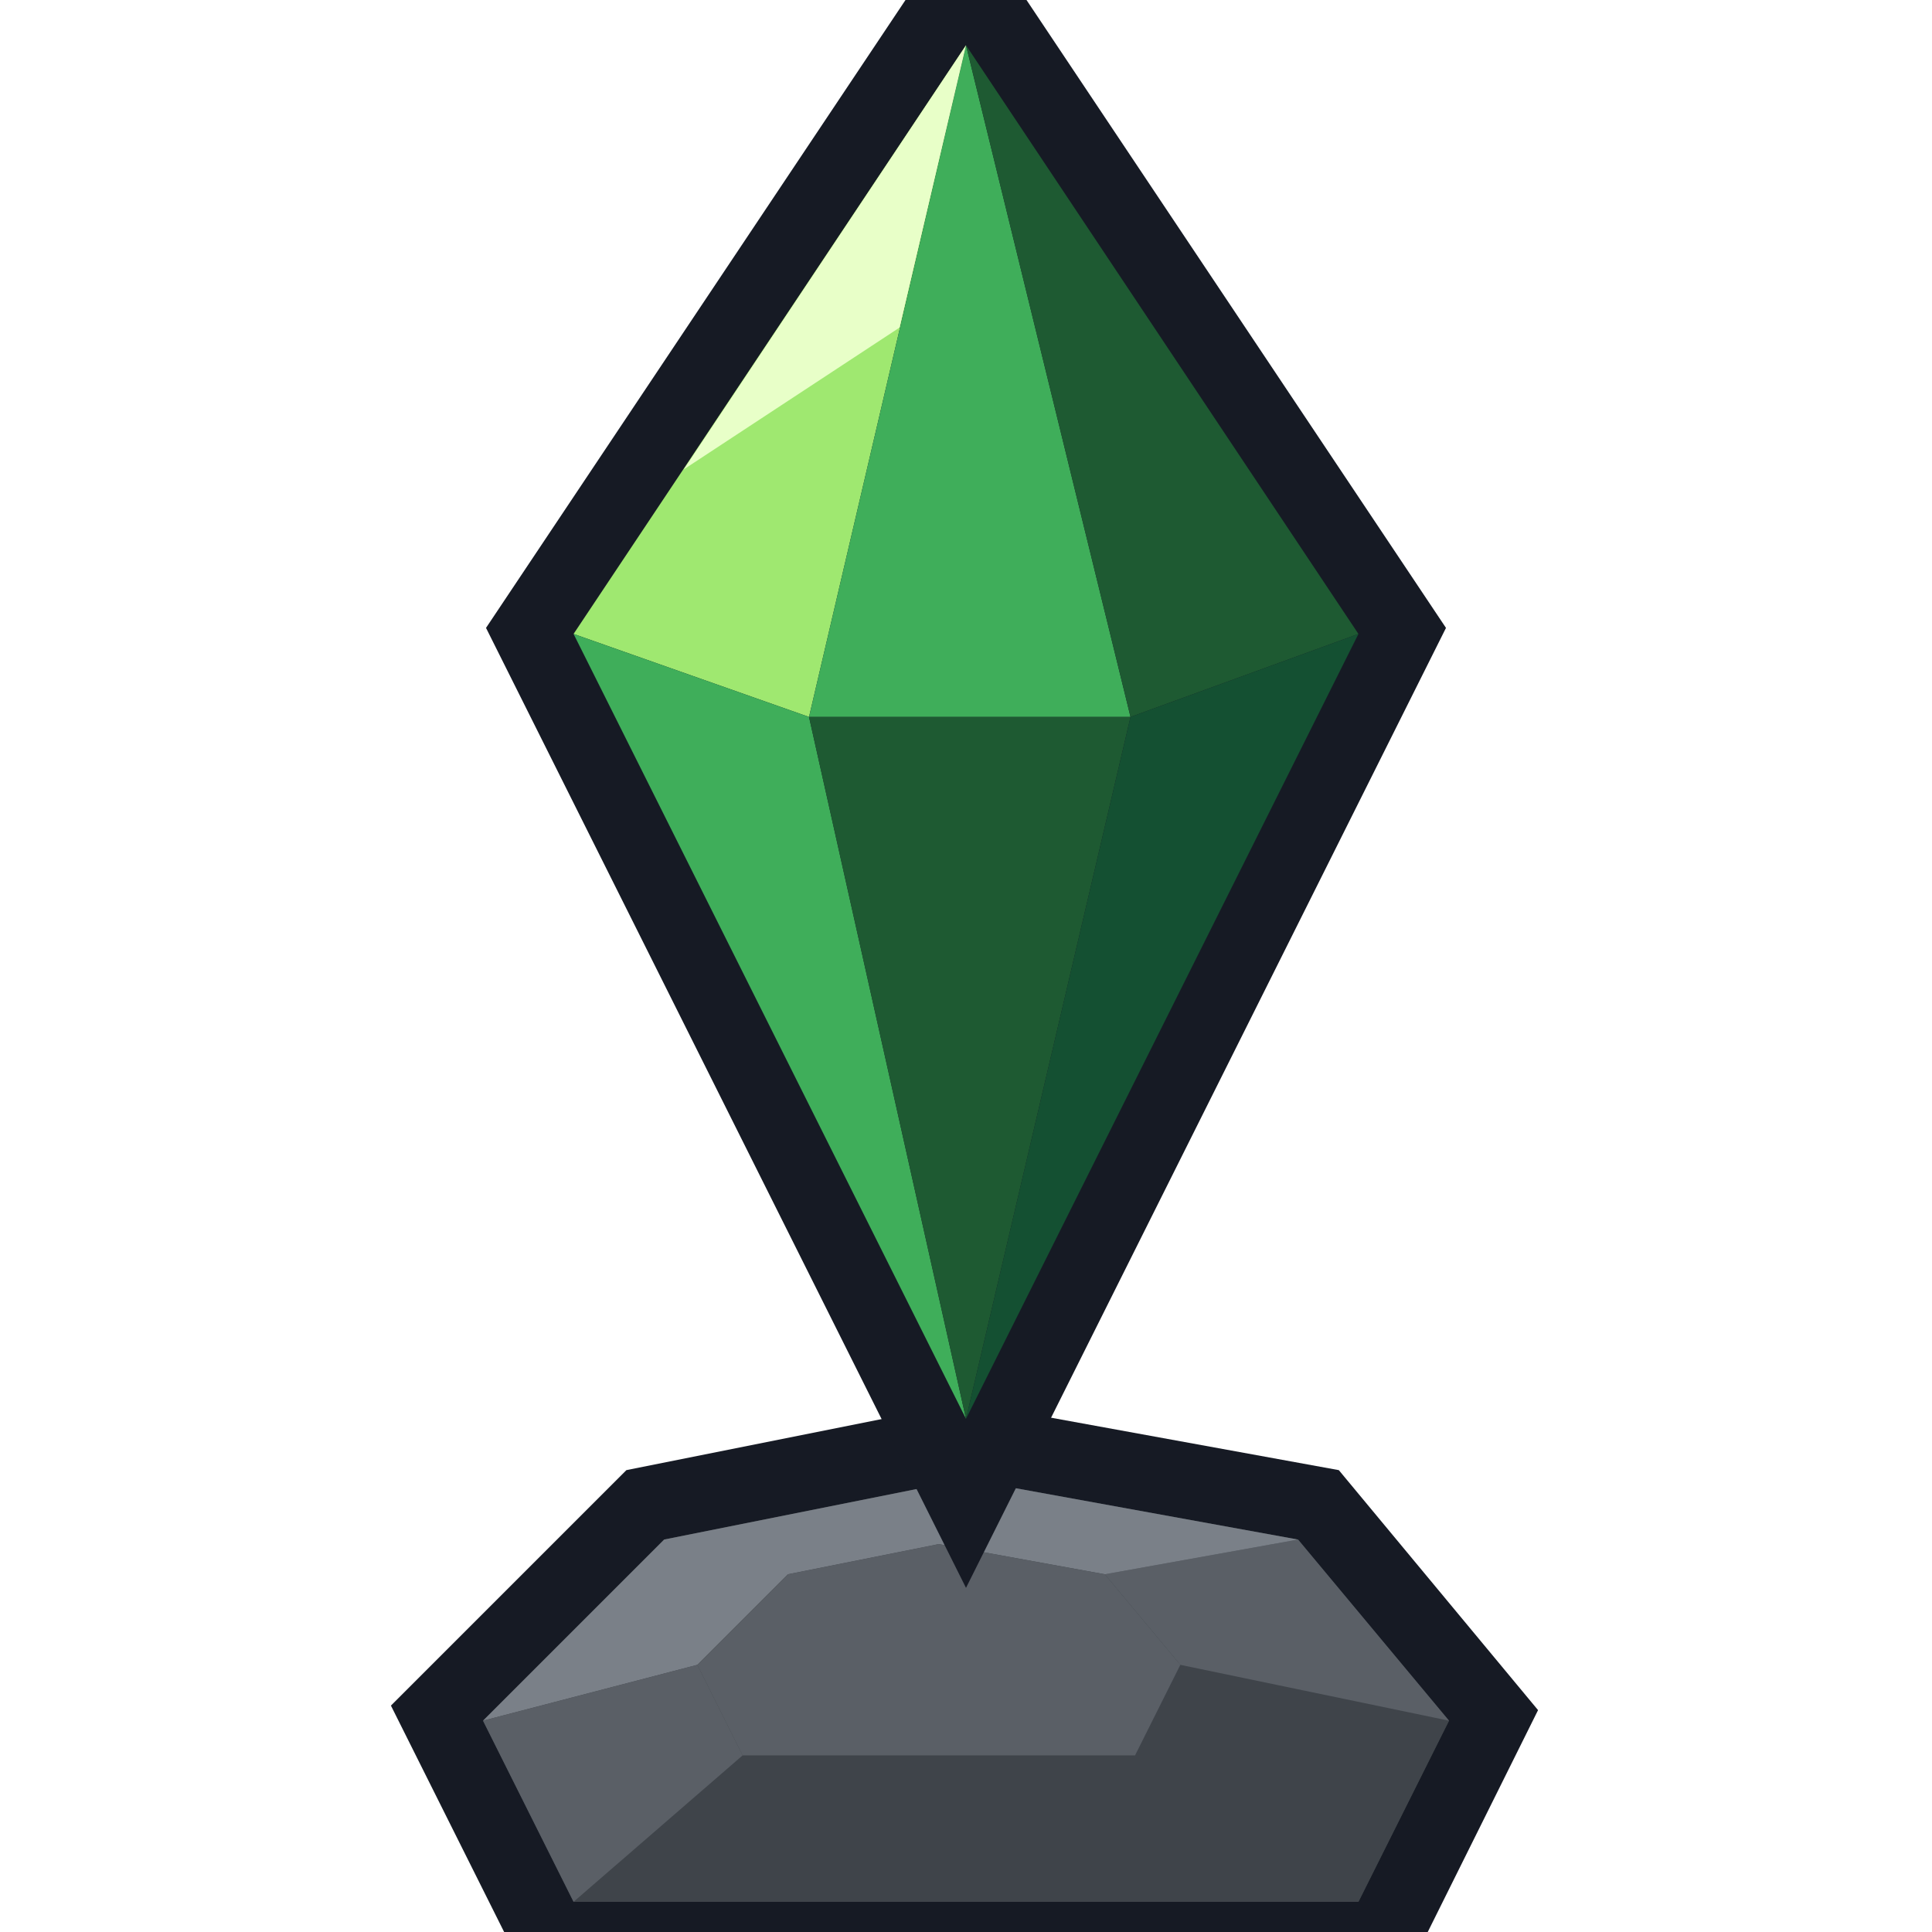
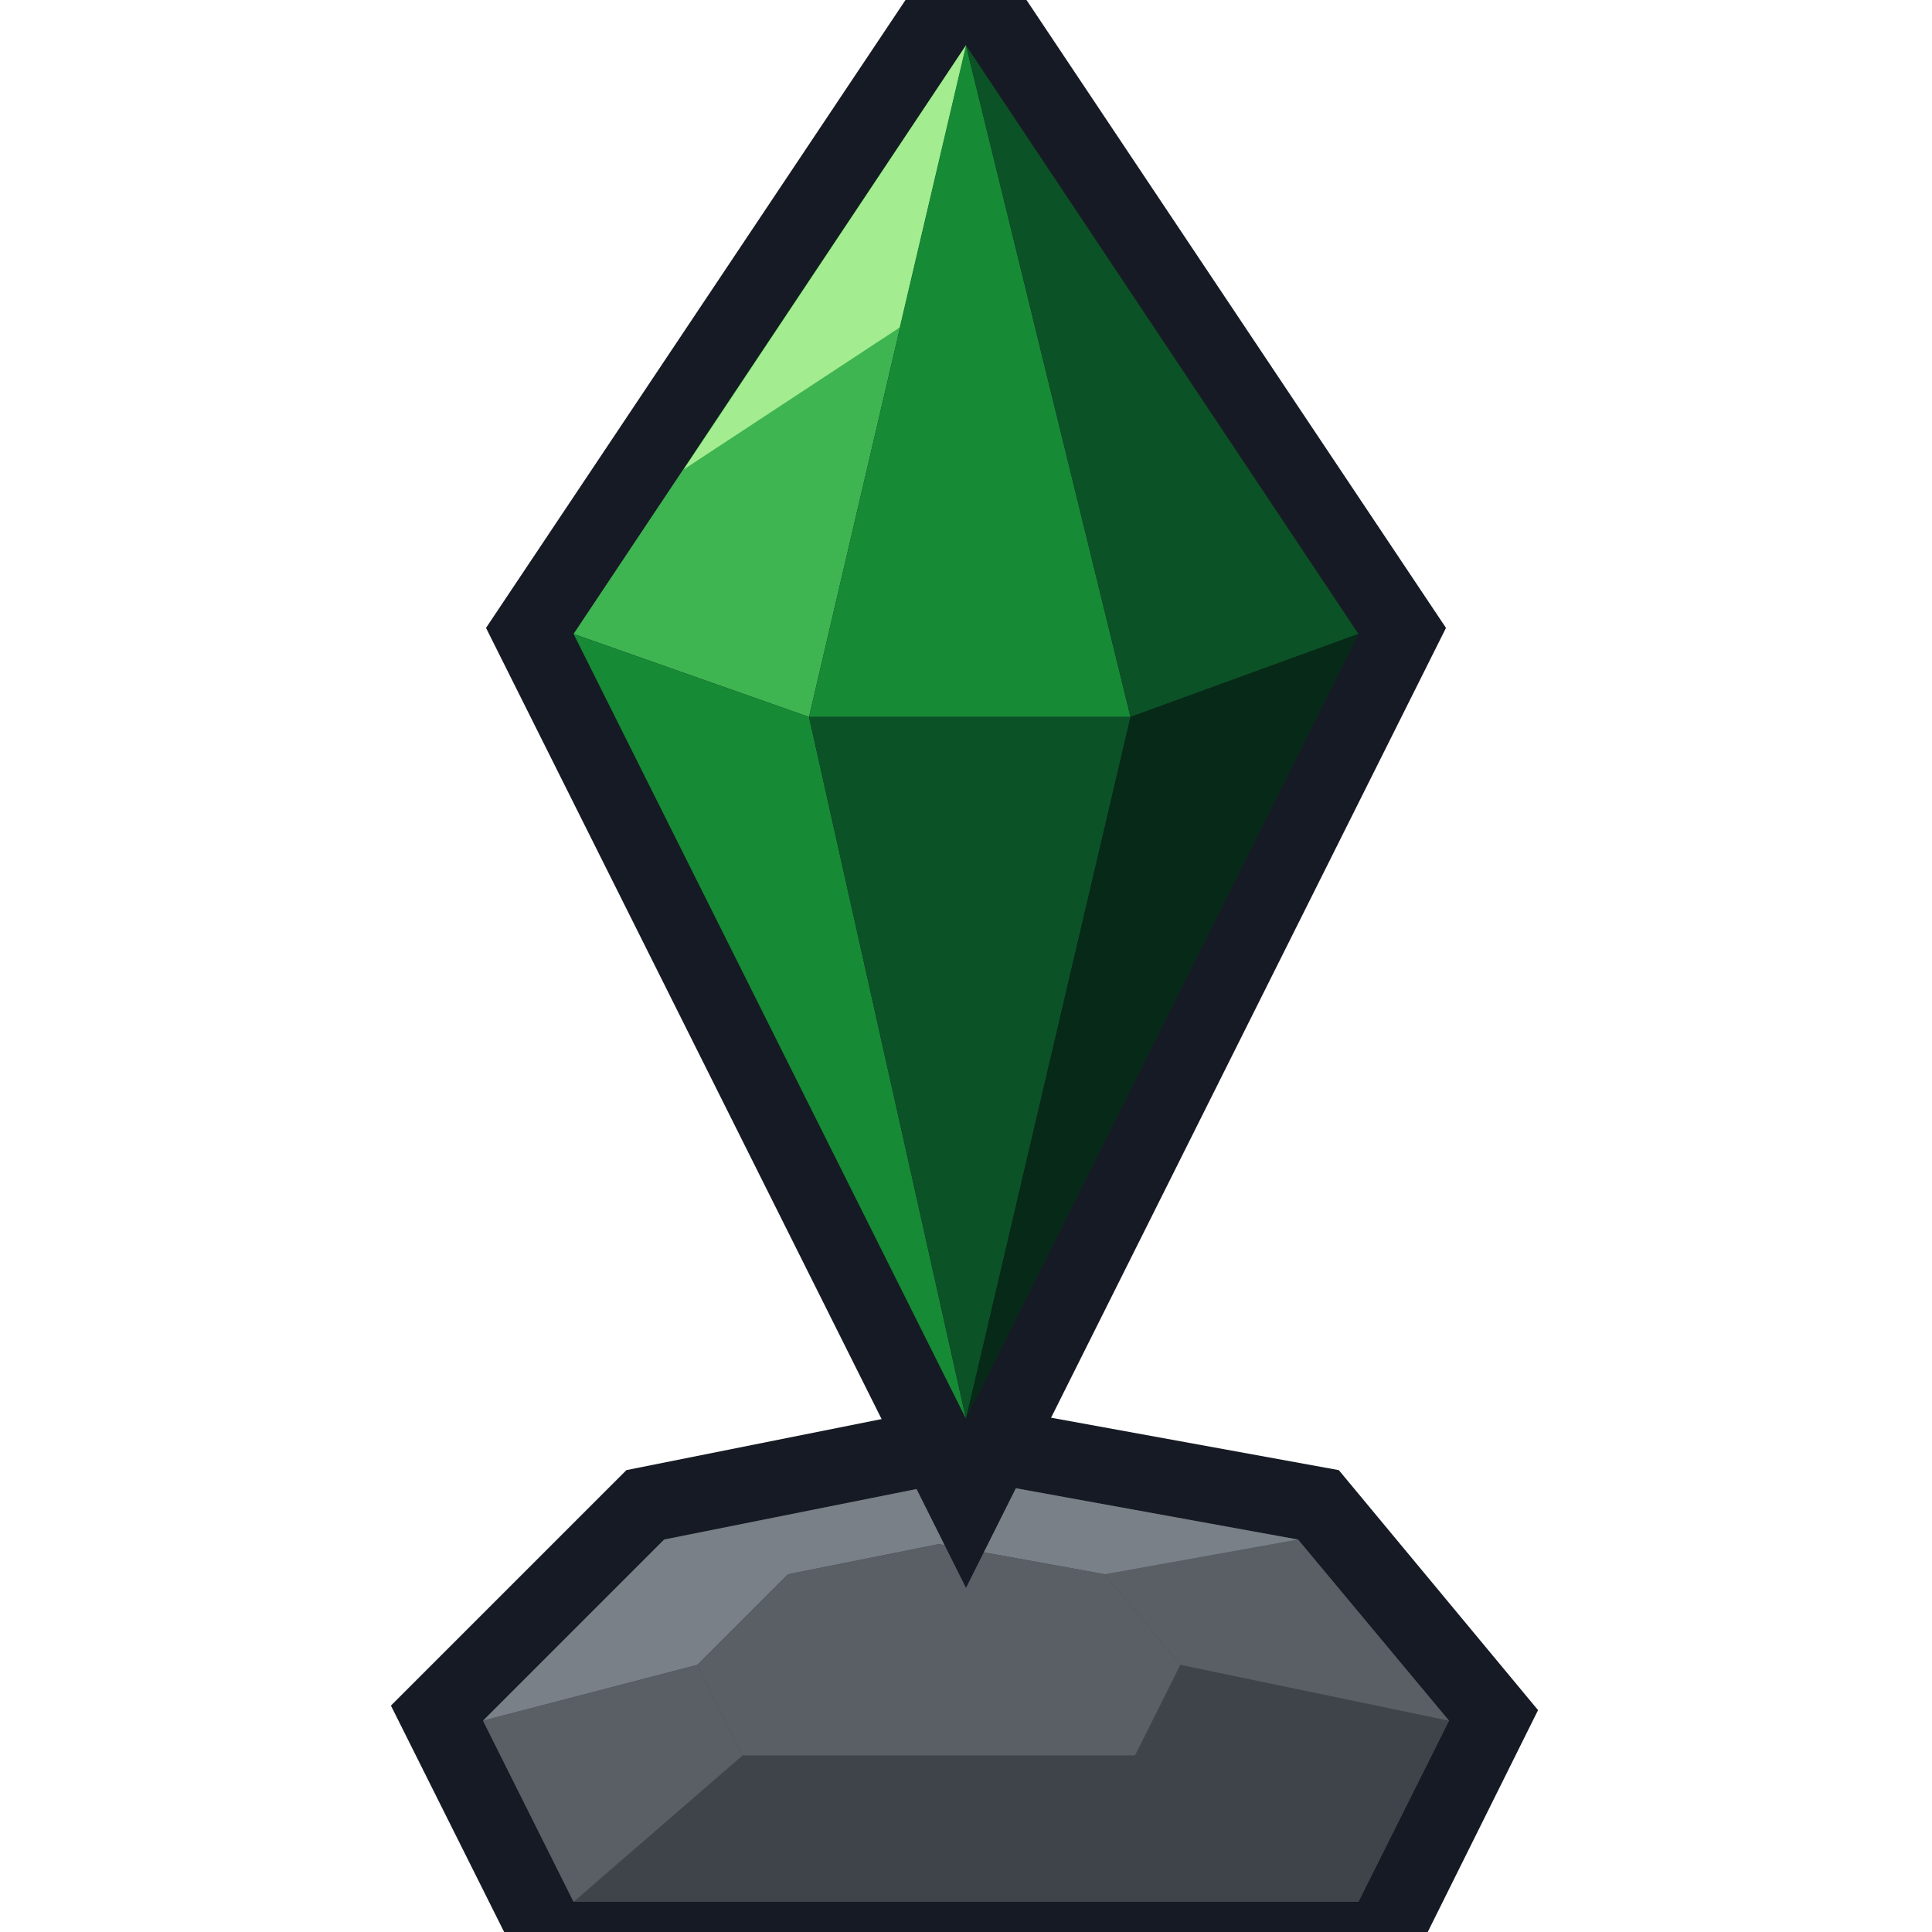
<svg xmlns="http://www.w3.org/2000/svg" viewBox="0 0 128 128" width="128" height="128">
  <polygon fill="#161a24" points="34.9,131 93.1,131 101.9,113.3 88.7,97.4 64,92.9 41.5,97.4 25.9,113" />
  <polygon fill="#3f444a" points="38,126 90,126 96,114 86,102 64,98 44,102 32,114" />
  <polygon fill="#3f444a" points="38,126 90,126 96,114 78.2,110.3 75.2,116.3 49.2,116.3" />
  <polygon fill="#5a5f66" points="96,114 86,102 73.2,104.3 78.2,110.3" />
  <polygon fill="#7a8088" points="86,102 64,98 44,102 32,114 46.2,110.3 52.2,104.3 62.2,102.3 73.2,104.3" />
  <polygon fill="#5a5f66" points="32,114 38,126 49.2,116.3 46.2,110.3" />
  <polygon fill="#5a5f66" points="49.2,116.3 75.2,116.3 78.2,110.3 73.2,104.3 62.2,102.3 52.2,104.3 46.2,110.3" />
  <polygon fill="#161a24" points="64,-6 95.8,41.6 64,105.2 32.2,41.6" />
-   <polygon fill="#9fe870" points="64,3 38,42 53.6,47.5" />
-   <polygon fill="#3fae5a" points="64,3 53.6,47.5 74.9,47.5" />
-   <polygon fill="#1e5a32" points="64,3 74.9,47.5 90,42" />
-   <polygon fill="#3fae5a" points="38,42 64,94 53.6,47.5" />
-   <polygon fill="#1e5a32" points="53.6,47.5 64,94 74.9,47.5" />
-   <polygon fill="#145032" points="74.9,47.5 64,94 90,42" />
-   <polygon fill="#e8ffc8" points="64,3 45.3,31.1 59.6,21.7" />
+   <polygon fill="#3fb552" points="64,3 38,42 53.6,47.5" />
+   <polygon fill="#178a36" points="64,3 53.6,47.5 74.9,47.5" />
+   <polygon fill="#0b5226" points="64,3 74.9,47.5 90,42" />
+   <polygon fill="#178a36" points="38,42 64,94 53.6,47.5" />
+   <polygon fill="#0b5226" points="53.6,47.5 64,94 74.9,47.5" />
+   <polygon fill="#062a17" points="74.9,47.5 64,94 90,42" />
+   <polygon fill="#a4ec90" points="64,3 45.3,31.1 59.6,21.7" />
</svg>
